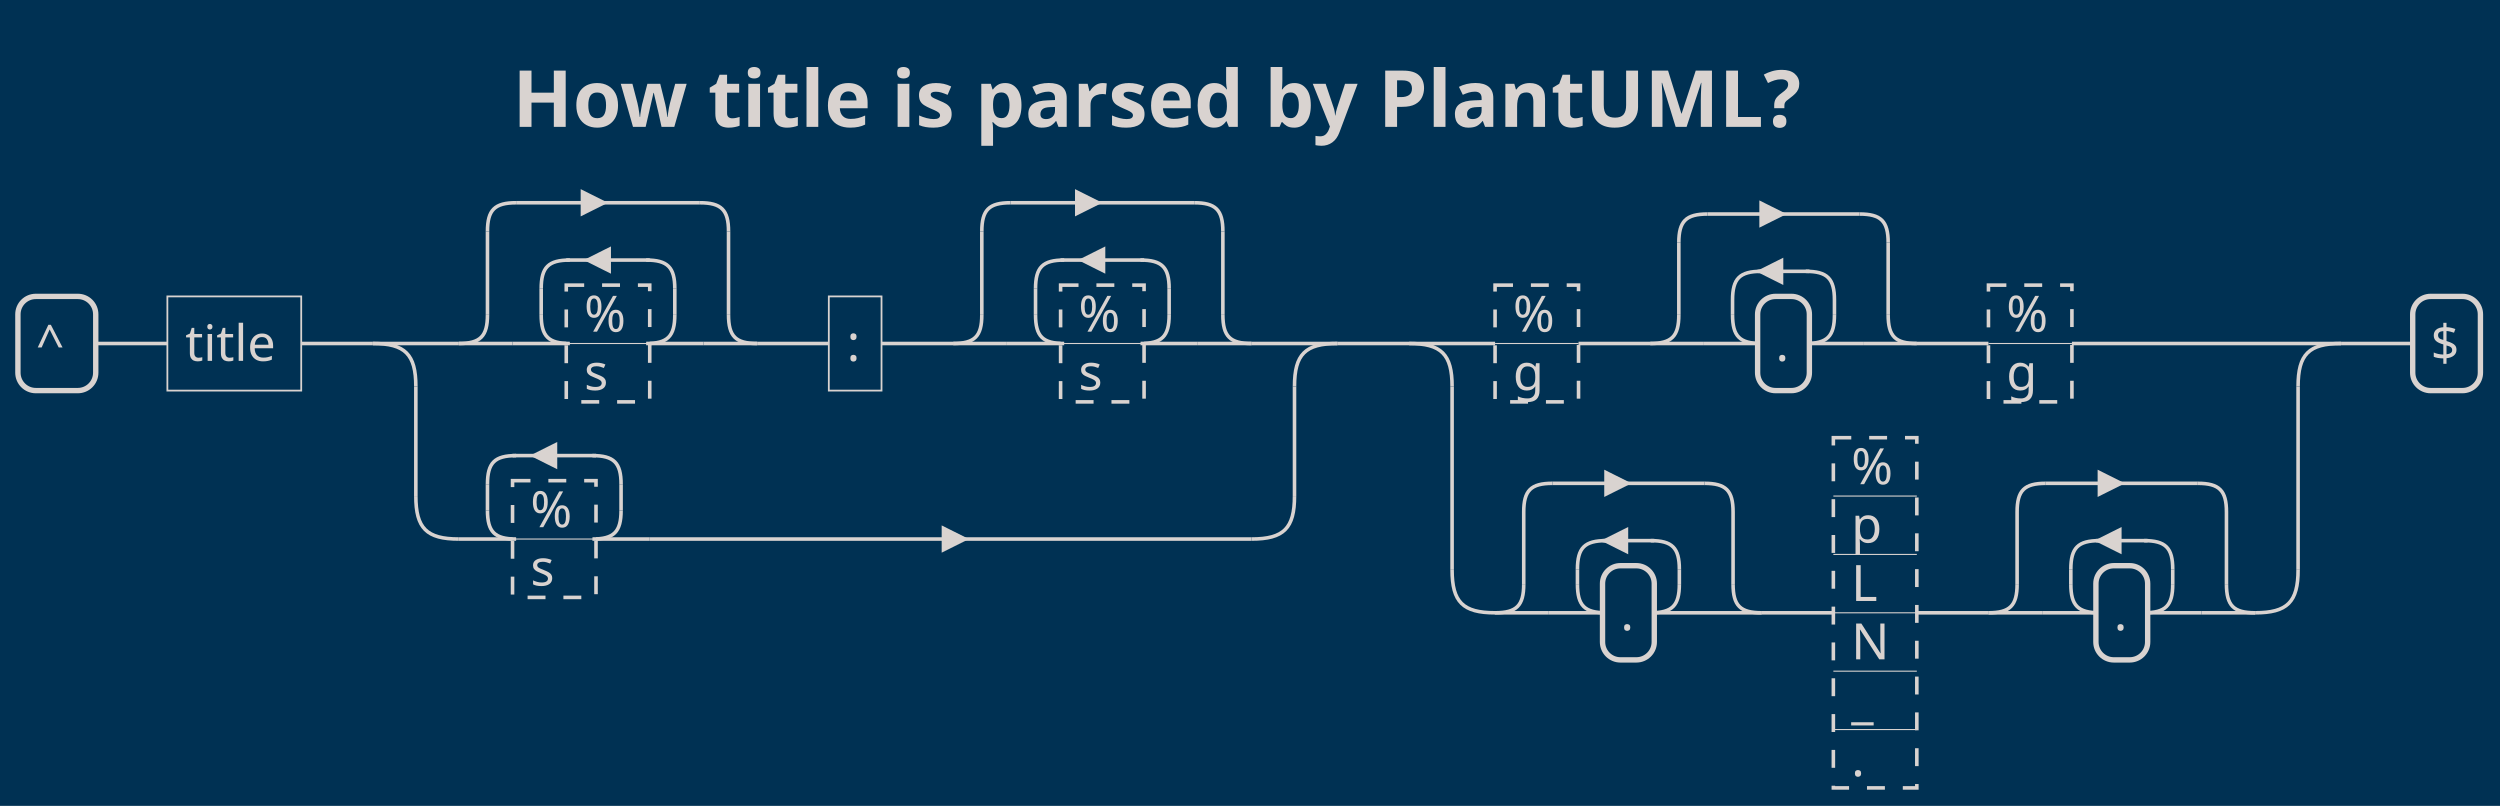
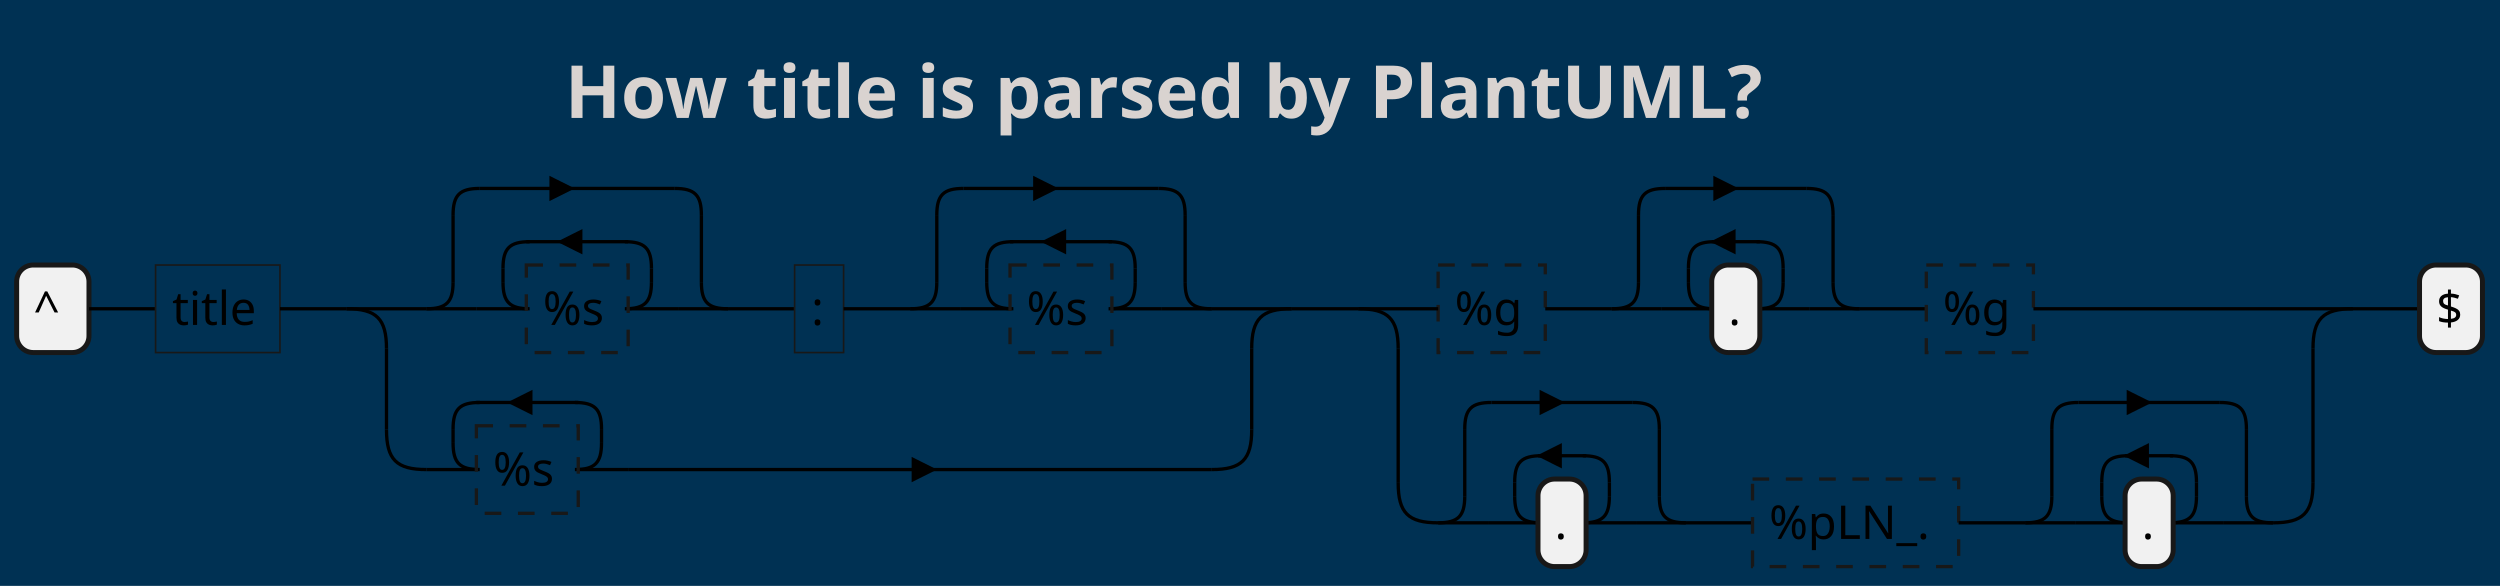
- <svg xmlns="http://www.w3.org/2000/svg" contentStyleType="text/css" height="225px" preserveAspectRatio="none" style="width:698px;height:225px;background:#003153;" version="1.1" viewBox="0 0 698 225" width="698px" zoomAndPan="magnify">
+ <svg xmlns="http://www.w3.org/2000/svg" contentStyleType="text/css" height="176px" preserveAspectRatio="none" style="width:751px;height:176px;background:#003153;" version="1.1" viewBox="0 0 751 176" width="751px" zoomAndPan="magnify">
  <defs />
  <g>
-     <rect fill="#003153" height="225" style="stroke:none;stroke-width:1.0;" width="698" x="0" y="0" />
-     <text fill="#D9D3D0" font-family="Verdana" font-size="22" font-weight="bold" lengthAdjust="spacing" textLength="410.341" x="143.097" y="35.421">How title is parsed by PlantUML?</text>
-     <line style="stroke:#D9D3D0;stroke-width:1.0;" x1="5" x2="5" y1="95.906" y2="95.906" />
-     <rect fill="#003153" height="26.297" rx="5" ry="5" style="stroke:#D9D3D0;stroke-width:1.5;" width="21.73" x="5" y="82.758" />
-     <text fill="#D9D3D0" font-family="Verdana" font-size="14" lengthAdjust="spacing" textLength="11.73" x="10" y="100.753">^</text>
-     <line style="stroke:#D9D3D0;stroke-width:1.0;" x1="26.73" x2="46.73" y1="95.906" y2="95.906" />
-     <rect fill="none" height="26.297" style="stroke:#D9D3D0;stroke-width:0.5;" width="37.371" x="46.73" y="82.758" />
-     <text fill="#D9D3D0" font-family="Verdana" font-size="14" lengthAdjust="spacing" textLength="27.371" x="51.73" y="100.753">title</text>
-     <line style="stroke:#D9D3D0;stroke-width:1.0;" x1="84.102" x2="104.102" y1="95.906" y2="95.906" />
-     <line style="stroke:#D9D3D0;stroke-width:1.0;" x1="128.102" x2="128.102" y1="95.906" y2="95.906" />
-     <path d="M136.102,87.906 C136.102,93.906 134.102,95.906 128.102,95.906 " fill="none" style="stroke:#D9D3D0;stroke-width:1.0;" />
-     <line style="stroke:#D9D3D0;stroke-width:1.0;" x1="136.102" x2="136.102" y1="64.609" y2="87.906" />
-     <path d="M136.102,64.609 C136.102,58.609 138.102,56.609 144.102,56.609 " fill="none" style="stroke:#D9D3D0;stroke-width:1.0;" />
-     <line style="stroke:#D9D3D0;stroke-width:1.0;" x1="144.102" x2="195.404" y1="56.609" y2="56.609" />
-     <path d="M162.623,56.609 L162.623,53.609 L168.623,56.609 L162.623,59.609 L162.623,56.609 " fill="#D9D3D0" style="stroke:#D9D3D0;stroke-width:1.0;" />
-     <path d="M203.404,87.906 C203.404,93.906 205.404,95.906 211.404,95.906 " fill="none" style="stroke:#D9D3D0;stroke-width:1.0;" />
-     <line style="stroke:#D9D3D0;stroke-width:1.0;" x1="203.404" x2="203.404" y1="64.609" y2="87.906" />
-     <path d="M195.404,56.609 C201.404,56.609 203.404,58.609 203.404,64.609 " fill="none" style="stroke:#D9D3D0;stroke-width:1.0;" />
-     <line style="stroke:#D9D3D0;stroke-width:1.0;" x1="128.102" x2="143.102" y1="95.906" y2="95.906" />
-     <line style="stroke:#D9D3D0;stroke-width:1.0;" x1="196.404" x2="211.404" y1="95.906" y2="95.906" />
-     <path d="M151.102,87.906 C151.102,93.906 153.102,95.906 159.102,95.906 " fill="none" style="stroke:#D9D3D0;stroke-width:1.0;" />
-     <line style="stroke:#D9D3D0;stroke-width:1.0;" x1="151.102" x2="151.102" y1="80.609" y2="87.906" />
-     <path d="M151.102,80.609 C151.102,74.609 153.102,72.609 159.102,72.609 " fill="none" style="stroke:#D9D3D0;stroke-width:1.0;" />
-     <line style="stroke:#D9D3D0;stroke-width:1.0;" x1="158.102" x2="181.404" y1="72.609" y2="72.609" />
-     <path d="M170.083,72.609 L170.083,69.609 L164.083,72.609 L170.083,75.609 L170.083,72.609 " fill="#D9D3D0" style="stroke:#D9D3D0;stroke-width:1.0;" />
-     <path d="M188.404,87.906 C188.404,93.906 186.404,95.906 180.404,95.906 " fill="none" style="stroke:#D9D3D0;stroke-width:1.0;" />
-     <line style="stroke:#D9D3D0;stroke-width:1.0;" x1="188.404" x2="188.404" y1="80.609" y2="87.906" />
-     <path d="M180.404,72.609 C186.404,72.609 188.404,74.609 188.404,80.609 " fill="none" style="stroke:#D9D3D0;stroke-width:1.0;" />
-     <line style="stroke:#D9D3D0;stroke-width:1.0;" x1="143.102" x2="158.102" y1="95.906" y2="95.906" />
-     <line style="stroke:#D9D3D0;stroke-width:1.0;" x1="181.404" x2="196.404" y1="95.906" y2="95.906" />
-     <rect fill="none" height="32.594" style="stroke:#D9D3D0;stroke-width:1.0;stroke-dasharray:5.0,5.0;" width="23.303" x="158.102" y="79.609" />
-     <text fill="#D9D3D0" font-family="Verdana" font-size="14" lengthAdjust="spacing" textLength="13.303" x="163.102" y="92.605">%</text>
-     <text fill="#D9D3D0" font-family="Verdana" font-size="14" lengthAdjust="spacing" textLength="7.294" x="163.102" y="108.901">s</text>
-     <line style="stroke:#D9D3D0;stroke-width:0.3;" x1="158.102" x2="181.404" y1="95.906" y2="95.906" />
-     <line style="stroke:#D9D3D0;stroke-width:1.0;" x1="211.404" x2="231.404" y1="95.906" y2="95.906" />
-     <rect fill="none" height="26.297" style="stroke:#D9D3D0;stroke-width:0.5;" width="14.717" x="231.404" y="82.758" />
-     <text fill="#D9D3D0" font-family="Verdana" font-size="14" lengthAdjust="spacing" textLength="4.717" x="236.404" y="100.753">:</text>
-     <line style="stroke:#D9D3D0;stroke-width:1.0;" x1="246.121" x2="266.121" y1="95.906" y2="95.906" />
-     <path d="M274.121,87.906 C274.121,93.906 272.121,95.906 266.121,95.906 " fill="none" style="stroke:#D9D3D0;stroke-width:1.0;" />
-     <line style="stroke:#D9D3D0;stroke-width:1.0;" x1="274.121" x2="274.121" y1="64.609" y2="87.906" />
-     <path d="M274.121,64.609 C274.121,58.609 276.121,56.609 282.121,56.609 " fill="none" style="stroke:#D9D3D0;stroke-width:1.0;" />
-     <line style="stroke:#D9D3D0;stroke-width:1.0;" x1="282.121" x2="333.424" y1="56.609" y2="56.609" />
-     <path d="M300.642,56.609 L300.642,53.609 L306.642,56.609 L300.642,59.609 L300.642,56.609 " fill="#D9D3D0" style="stroke:#D9D3D0;stroke-width:1.0;" />
-     <path d="M341.424,87.906 C341.424,93.906 343.424,95.906 349.424,95.906 " fill="none" style="stroke:#D9D3D0;stroke-width:1.0;" />
-     <line style="stroke:#D9D3D0;stroke-width:1.0;" x1="341.424" x2="341.424" y1="64.609" y2="87.906" />
-     <path d="M333.424,56.609 C339.424,56.609 341.424,58.609 341.424,64.609 " fill="none" style="stroke:#D9D3D0;stroke-width:1.0;" />
-     <line style="stroke:#D9D3D0;stroke-width:1.0;" x1="266.121" x2="281.121" y1="95.906" y2="95.906" />
-     <line style="stroke:#D9D3D0;stroke-width:1.0;" x1="334.424" x2="349.424" y1="95.906" y2="95.906" />
-     <path d="M289.121,87.906 C289.121,93.906 291.121,95.906 297.121,95.906 " fill="none" style="stroke:#D9D3D0;stroke-width:1.0;" />
-     <line style="stroke:#D9D3D0;stroke-width:1.0;" x1="289.121" x2="289.121" y1="80.609" y2="87.906" />
-     <path d="M289.121,80.609 C289.121,74.609 291.121,72.609 297.121,72.609 " fill="none" style="stroke:#D9D3D0;stroke-width:1.0;" />
-     <line style="stroke:#D9D3D0;stroke-width:1.0;" x1="296.121" x2="319.424" y1="72.609" y2="72.609" />
-     <path d="M308.103,72.609 L308.103,69.609 L302.103,72.609 L308.103,75.609 L308.103,72.609 " fill="#D9D3D0" style="stroke:#D9D3D0;stroke-width:1.0;" />
-     <path d="M326.424,87.906 C326.424,93.906 324.424,95.906 318.424,95.906 " fill="none" style="stroke:#D9D3D0;stroke-width:1.0;" />
-     <line style="stroke:#D9D3D0;stroke-width:1.0;" x1="326.424" x2="326.424" y1="80.609" y2="87.906" />
-     <path d="M318.424,72.609 C324.424,72.609 326.424,74.609 326.424,80.609 " fill="none" style="stroke:#D9D3D0;stroke-width:1.0;" />
-     <line style="stroke:#D9D3D0;stroke-width:1.0;" x1="281.121" x2="296.121" y1="95.906" y2="95.906" />
-     <line style="stroke:#D9D3D0;stroke-width:1.0;" x1="319.424" x2="334.424" y1="95.906" y2="95.906" />
-     <rect fill="none" height="32.594" style="stroke:#D9D3D0;stroke-width:1.0;stroke-dasharray:5.0,5.0;" width="23.303" x="296.121" y="79.609" />
-     <text fill="#D9D3D0" font-family="Verdana" font-size="14" lengthAdjust="spacing" textLength="13.303" x="301.121" y="92.605">%</text>
-     <text fill="#D9D3D0" font-family="Verdana" font-size="14" lengthAdjust="spacing" textLength="7.294" x="301.121" y="108.901">s</text>
-     <line style="stroke:#D9D3D0;stroke-width:0.3;" x1="296.121" x2="319.424" y1="95.906" y2="95.906" />
-     <line style="stroke:#D9D3D0;stroke-width:1.0;" x1="104.102" x2="128.102" y1="95.906" y2="95.906" />
-     <line style="stroke:#D9D3D0;stroke-width:1.0;" x1="349.424" x2="373.424" y1="95.906" y2="95.906" />
-     <path d="M136.102,142.5 C136.102,148.5 138.102,150.5 144.102,150.5 " fill="none" style="stroke:#D9D3D0;stroke-width:1.0;" />
-     <line style="stroke:#D9D3D0;stroke-width:1.0;" x1="136.102" x2="136.102" y1="135.203" y2="142.5" />
-     <path d="M136.102,135.203 C136.102,129.203 138.102,127.203 144.102,127.203 " fill="none" style="stroke:#D9D3D0;stroke-width:1.0;" />
-     <line style="stroke:#D9D3D0;stroke-width:1.0;" x1="143.102" x2="166.404" y1="127.203" y2="127.203" />
-     <path d="M155.083,127.203 L155.083,124.203 L149.083,127.203 L155.083,130.203 L155.083,127.203 " fill="#D9D3D0" style="stroke:#D9D3D0;stroke-width:1.0;" />
-     <path d="M173.404,142.5 C173.404,148.5 171.404,150.5 165.404,150.5 " fill="none" style="stroke:#D9D3D0;stroke-width:1.0;" />
-     <line style="stroke:#D9D3D0;stroke-width:1.0;" x1="173.404" x2="173.404" y1="135.203" y2="142.5" />
-     <path d="M165.404,127.203 C171.404,127.203 173.404,129.203 173.404,135.203 " fill="none" style="stroke:#D9D3D0;stroke-width:1.0;" />
-     <line style="stroke:#D9D3D0;stroke-width:1.0;" x1="128.102" x2="143.102" y1="150.5" y2="150.5" />
-     <line style="stroke:#D9D3D0;stroke-width:1.0;" x1="166.404" x2="181.404" y1="150.5" y2="150.5" />
-     <rect fill="none" height="32.594" style="stroke:#D9D3D0;stroke-width:1.0;stroke-dasharray:5.0,5.0;" width="23.303" x="143.102" y="134.203" />
-     <text fill="#D9D3D0" font-family="Verdana" font-size="14" lengthAdjust="spacing" textLength="13.303" x="148.102" y="147.198">%</text>
-     <text fill="#D9D3D0" font-family="Verdana" font-size="14" lengthAdjust="spacing" textLength="7.294" x="148.102" y="163.495">s</text>
-     <line style="stroke:#D9D3D0;stroke-width:0.3;" x1="143.102" x2="166.404" y1="150.5" y2="150.5" />
-     <line style="stroke:#D9D3D0;stroke-width:1.0;" x1="181.404" x2="349.424" y1="150.5" y2="150.5" />
-     <path d="M263.414,150.5 L263.414,147.5 L269.414,150.5 L263.414,153.5 L263.414,150.5 " fill="#D9D3D0" style="stroke:#D9D3D0;stroke-width:1.0;" />
-     <path d="M116.102,138.5 C116.102,147.5 119.102,150.5 128.102,150.5 " fill="none" style="stroke:#D9D3D0;stroke-width:1.0;" />
-     <line style="stroke:#D9D3D0;stroke-width:1.0;" x1="116.102" x2="116.102" y1="107.906" y2="138.5" />
-     <path d="M104.102,95.906 C113.102,95.906 116.102,98.906 116.102,107.906 " fill="none" style="stroke:#D9D3D0;stroke-width:1.0;" />
-     <path d="M361.424,138.5 C361.424,147.5 358.424,150.5 349.424,150.5 " fill="none" style="stroke:#D9D3D0;stroke-width:1.0;" />
-     <line style="stroke:#D9D3D0;stroke-width:1.0;" x1="361.424" x2="361.424" y1="107.906" y2="138.5" />
-     <path d="M361.424,107.906 C361.424,98.906 364.424,95.906 373.424,95.906 " fill="none" style="stroke:#D9D3D0;stroke-width:1.0;" />
-     <line style="stroke:#D9D3D0;stroke-width:1.0;" x1="373.424" x2="393.424" y1="95.906" y2="95.906" />
-     <line style="stroke:#D9D3D0;stroke-width:1.0;" x1="417.424" x2="417.424" y1="95.906" y2="95.906" />
-     <rect fill="none" height="32.594" style="stroke:#D9D3D0;stroke-width:1.0;stroke-dasharray:5.0,5.0;" width="23.303" x="417.424" y="79.609" />
-     <text fill="#D9D3D0" font-family="Verdana" font-size="14" lengthAdjust="spacing" textLength="13.303" x="422.424" y="92.605">%</text>
-     <text fill="#D9D3D0" font-family="Verdana" font-size="14" lengthAdjust="spacing" textLength="8.887" x="422.424" y="108.901">g</text>
-     <line style="stroke:#D9D3D0;stroke-width:0.3;" x1="417.424" x2="440.727" y1="95.906" y2="95.906" />
-     <line style="stroke:#D9D3D0;stroke-width:1.0;" x1="440.727" x2="460.727" y1="95.906" y2="95.906" />
-     <path d="M468.727,87.906 C468.727,93.906 466.727,95.906 460.727,95.906 " fill="none" style="stroke:#D9D3D0;stroke-width:1.0;" />
-     <line style="stroke:#D9D3D0;stroke-width:1.0;" x1="468.727" x2="468.727" y1="67.758" y2="87.906" />
-     <path d="M468.727,67.758 C468.727,61.758 470.727,59.758 476.727,59.758 " fill="none" style="stroke:#D9D3D0;stroke-width:1.0;" />
-     <line style="stroke:#D9D3D0;stroke-width:1.0;" x1="476.727" x2="519.177" y1="59.758" y2="59.758" />
-     <path d="M491.707,59.758 L491.707,56.758 L497.707,59.758 L491.707,62.758 L491.707,59.758 " fill="#D9D3D0" style="stroke:#D9D3D0;stroke-width:1.0;" />
-     <path d="M527.177,87.906 C527.177,93.906 529.177,95.906 535.177,95.906 " fill="none" style="stroke:#D9D3D0;stroke-width:1.0;" />
-     <line style="stroke:#D9D3D0;stroke-width:1.0;" x1="527.177" x2="527.177" y1="67.758" y2="87.906" />
-     <path d="M519.177,59.758 C525.177,59.758 527.177,61.758 527.177,67.758 " fill="none" style="stroke:#D9D3D0;stroke-width:1.0;" />
-     <line style="stroke:#D9D3D0;stroke-width:1.0;" x1="460.727" x2="475.727" y1="95.906" y2="95.906" />
-     <line style="stroke:#D9D3D0;stroke-width:1.0;" x1="520.177" x2="535.177" y1="95.906" y2="95.906" />
-     <path d="M483.727,87.906 C483.727,93.906 485.727,95.906 491.727,95.906 " fill="none" style="stroke:#D9D3D0;stroke-width:1.0;" />
-     <line style="stroke:#D9D3D0;stroke-width:1.0;" x1="483.727" x2="483.727" y1="83.758" y2="87.906" />
-     <path d="M483.727,83.758 C483.727,77.758 485.727,75.758 491.727,75.758 " fill="none" style="stroke:#D9D3D0;stroke-width:1.0;" />
-     <line style="stroke:#D9D3D0;stroke-width:1.0;" x1="490.727" x2="505.177" y1="75.758" y2="75.758" />
-     <path d="M497.397,75.758 L497.397,72.758 L491.397,75.758 L497.397,78.758 L497.397,75.758 " fill="#D9D3D0" style="stroke:#D9D3D0;stroke-width:1.0;" />
-     <path d="M512.177,87.906 C512.177,93.906 510.177,95.906 504.177,95.906 " fill="none" style="stroke:#D9D3D0;stroke-width:1.0;" />
-     <line style="stroke:#D9D3D0;stroke-width:1.0;" x1="512.177" x2="512.177" y1="83.758" y2="87.906" />
-     <path d="M504.177,75.758 C510.177,75.758 512.177,77.758 512.177,83.758 " fill="none" style="stroke:#D9D3D0;stroke-width:1.0;" />
-     <line style="stroke:#D9D3D0;stroke-width:1.0;" x1="475.727" x2="490.727" y1="95.906" y2="95.906" />
-     <line style="stroke:#D9D3D0;stroke-width:1.0;" x1="505.177" x2="520.177" y1="95.906" y2="95.906" />
-     <rect fill="#003153" height="26.297" rx="5" ry="5" style="stroke:#D9D3D0;stroke-width:1.5;" width="14.45" x="490.727" y="82.758" />
-     <text fill="#D9D3D0" font-family="Verdana" font-size="14" lengthAdjust="spacing" textLength="4.45" x="495.727" y="100.753">.</text>
-     <line style="stroke:#D9D3D0;stroke-width:1.0;" x1="535.177" x2="555.177" y1="95.906" y2="95.906" />
-     <rect fill="none" height="32.594" style="stroke:#D9D3D0;stroke-width:1.0;stroke-dasharray:5.0,5.0;" width="23.303" x="555.177" y="79.609" />
-     <text fill="#D9D3D0" font-family="Verdana" font-size="14" lengthAdjust="spacing" textLength="13.303" x="560.177" y="92.605">%</text>
-     <text fill="#D9D3D0" font-family="Verdana" font-size="14" lengthAdjust="spacing" textLength="8.887" x="560.177" y="108.901">g</text>
-     <line style="stroke:#D9D3D0;stroke-width:0.3;" x1="555.177" x2="578.48" y1="95.906" y2="95.906" />
-     <line style="stroke:#D9D3D0;stroke-width:1.0;" x1="393.424" x2="417.424" y1="95.906" y2="95.906" />
-     <line style="stroke:#D9D3D0;stroke-width:1.0;" x1="578.48" x2="653.627" y1="95.906" y2="95.906" />
-     <line style="stroke:#D9D3D0;stroke-width:1.0;" x1="417.424" x2="417.424" y1="171.094" y2="171.094" />
-     <path d="M425.424,163.094 C425.424,169.094 423.424,171.094 417.424,171.094 " fill="none" style="stroke:#D9D3D0;stroke-width:1.0;" />
-     <line style="stroke:#D9D3D0;stroke-width:1.0;" x1="425.424" x2="425.424" y1="142.945" y2="163.094" />
-     <path d="M425.424,142.945 C425.424,136.945 427.424,134.945 433.424,134.945 " fill="none" style="stroke:#D9D3D0;stroke-width:1.0;" />
-     <line style="stroke:#D9D3D0;stroke-width:1.0;" x1="433.424" x2="475.874" y1="134.945" y2="134.945" />
-     <path d="M448.404,134.945 L448.404,131.945 L454.404,134.945 L448.404,137.945 L448.404,134.945 " fill="#D9D3D0" style="stroke:#D9D3D0;stroke-width:1.0;" />
-     <path d="M483.874,163.094 C483.874,169.094 485.874,171.094 491.874,171.094 " fill="none" style="stroke:#D9D3D0;stroke-width:1.0;" />
-     <line style="stroke:#D9D3D0;stroke-width:1.0;" x1="483.874" x2="483.874" y1="142.945" y2="163.094" />
-     <path d="M475.874,134.945 C481.874,134.945 483.874,136.945 483.874,142.945 " fill="none" style="stroke:#D9D3D0;stroke-width:1.0;" />
-     <line style="stroke:#D9D3D0;stroke-width:1.0;" x1="417.424" x2="432.424" y1="171.094" y2="171.094" />
-     <line style="stroke:#D9D3D0;stroke-width:1.0;" x1="476.874" x2="491.874" y1="171.094" y2="171.094" />
-     <path d="M440.424,163.094 C440.424,169.094 442.424,171.094 448.424,171.094 " fill="none" style="stroke:#D9D3D0;stroke-width:1.0;" />
-     <line style="stroke:#D9D3D0;stroke-width:1.0;" x1="440.424" x2="440.424" y1="158.945" y2="163.094" />
-     <path d="M440.424,158.945 C440.424,152.945 442.424,150.945 448.424,150.945 " fill="none" style="stroke:#D9D3D0;stroke-width:1.0;" />
-     <line style="stroke:#D9D3D0;stroke-width:1.0;" x1="447.424" x2="461.874" y1="150.945" y2="150.945" />
-     <path d="M454.094,150.945 L454.094,147.945 L448.094,150.945 L454.094,153.945 L454.094,150.945 " fill="#D9D3D0" style="stroke:#D9D3D0;stroke-width:1.0;" />
-     <path d="M468.874,163.094 C468.874,169.094 466.874,171.094 460.874,171.094 " fill="none" style="stroke:#D9D3D0;stroke-width:1.0;" />
-     <line style="stroke:#D9D3D0;stroke-width:1.0;" x1="468.874" x2="468.874" y1="158.945" y2="163.094" />
-     <path d="M460.874,150.945 C466.874,150.945 468.874,152.945 468.874,158.945 " fill="none" style="stroke:#D9D3D0;stroke-width:1.0;" />
-     <line style="stroke:#D9D3D0;stroke-width:1.0;" x1="432.424" x2="447.424" y1="171.094" y2="171.094" />
-     <line style="stroke:#D9D3D0;stroke-width:1.0;" x1="461.874" x2="476.874" y1="171.094" y2="171.094" />
-     <rect fill="#003153" height="26.297" rx="5" ry="5" style="stroke:#D9D3D0;stroke-width:1.5;" width="14.45" x="447.424" y="157.945" />
-     <text fill="#D9D3D0" font-family="Verdana" font-size="14" lengthAdjust="spacing" textLength="4.45" x="452.424" y="175.94">.</text>
-     <line style="stroke:#D9D3D0;stroke-width:1.0;" x1="491.874" x2="511.874" y1="171.094" y2="171.094" />
-     <rect fill="none" height="97.781" style="stroke:#D9D3D0;stroke-width:1.0;stroke-dasharray:5.0,5.0;" width="23.303" x="511.874" y="122.203" />
-     <text fill="#D9D3D0" font-family="Verdana" font-size="14" lengthAdjust="spacing" textLength="13.303" x="516.874" y="135.198">%</text>
-     <text fill="#D9D3D0" font-family="Verdana" font-size="14" lengthAdjust="spacing" textLength="8.887" x="516.874" y="151.495">p</text>
-     <line style="stroke:#D9D3D0;stroke-width:0.3;" x1="511.874" x2="535.177" y1="138.5" y2="138.5" />
-     <text fill="#D9D3D0" font-family="Verdana" font-size="14" lengthAdjust="spacing" textLength="7.8" x="516.874" y="167.792">L</text>
-     <line style="stroke:#D9D3D0;stroke-width:0.3;" x1="511.874" x2="535.177" y1="154.797" y2="154.797" />
-     <text fill="#D9D3D0" font-family="Verdana" font-size="14" lengthAdjust="spacing" textLength="10.473" x="516.874" y="184.089">N</text>
-     <line style="stroke:#D9D3D0;stroke-width:0.3;" x1="511.874" x2="535.177" y1="171.094" y2="171.094" />
-     <text fill="#D9D3D0" font-family="Verdana" font-size="14" lengthAdjust="spacing" textLength="7" x="516.874" y="200.386">_</text>
-     <line style="stroke:#D9D3D0;stroke-width:0.3;" x1="511.874" x2="535.177" y1="187.391" y2="187.391" />
-     <text fill="#D9D3D0" font-family="Verdana" font-size="14" lengthAdjust="spacing" textLength="4.45" x="516.874" y="216.683">.</text>
-     <line style="stroke:#D9D3D0;stroke-width:0.3;" x1="511.874" x2="535.177" y1="203.688" y2="203.688" />
-     <line style="stroke:#D9D3D0;stroke-width:1.0;" x1="535.177" x2="555.177" y1="171.094" y2="171.094" />
-     <path d="M563.177,163.094 C563.177,169.094 561.177,171.094 555.177,171.094 " fill="none" style="stroke:#D9D3D0;stroke-width:1.0;" />
-     <line style="stroke:#D9D3D0;stroke-width:1.0;" x1="563.177" x2="563.177" y1="142.945" y2="163.094" />
-     <path d="M563.177,142.945 C563.177,136.945 565.177,134.945 571.177,134.945 " fill="none" style="stroke:#D9D3D0;stroke-width:1.0;" />
-     <line style="stroke:#D9D3D0;stroke-width:1.0;" x1="571.177" x2="613.627" y1="134.945" y2="134.945" />
-     <path d="M586.157,134.945 L586.157,131.945 L592.157,134.945 L586.157,137.945 L586.157,134.945 " fill="#D9D3D0" style="stroke:#D9D3D0;stroke-width:1.0;" />
-     <path d="M621.627,163.094 C621.627,169.094 623.627,171.094 629.627,171.094 " fill="none" style="stroke:#D9D3D0;stroke-width:1.0;" />
-     <line style="stroke:#D9D3D0;stroke-width:1.0;" x1="621.627" x2="621.627" y1="142.945" y2="163.094" />
-     <path d="M613.627,134.945 C619.627,134.945 621.627,136.945 621.627,142.945 " fill="none" style="stroke:#D9D3D0;stroke-width:1.0;" />
-     <line style="stroke:#D9D3D0;stroke-width:1.0;" x1="555.177" x2="570.177" y1="171.094" y2="171.094" />
-     <line style="stroke:#D9D3D0;stroke-width:1.0;" x1="614.627" x2="629.627" y1="171.094" y2="171.094" />
-     <path d="M578.177,163.094 C578.177,169.094 580.177,171.094 586.177,171.094 " fill="none" style="stroke:#D9D3D0;stroke-width:1.0;" />
-     <line style="stroke:#D9D3D0;stroke-width:1.0;" x1="578.177" x2="578.177" y1="158.945" y2="163.094" />
-     <path d="M578.177,158.945 C578.177,152.945 580.177,150.945 586.177,150.945 " fill="none" style="stroke:#D9D3D0;stroke-width:1.0;" />
-     <line style="stroke:#D9D3D0;stroke-width:1.0;" x1="585.177" x2="599.627" y1="150.945" y2="150.945" />
-     <path d="M591.847,150.945 L591.847,147.945 L585.847,150.945 L591.847,153.945 L591.847,150.945 " fill="#D9D3D0" style="stroke:#D9D3D0;stroke-width:1.0;" />
-     <path d="M606.627,163.094 C606.627,169.094 604.627,171.094 598.627,171.094 " fill="none" style="stroke:#D9D3D0;stroke-width:1.0;" />
-     <line style="stroke:#D9D3D0;stroke-width:1.0;" x1="606.627" x2="606.627" y1="158.945" y2="163.094" />
-     <path d="M598.627,150.945 C604.627,150.945 606.627,152.945 606.627,158.945 " fill="none" style="stroke:#D9D3D0;stroke-width:1.0;" />
-     <line style="stroke:#D9D3D0;stroke-width:1.0;" x1="570.177" x2="585.177" y1="171.094" y2="171.094" />
-     <line style="stroke:#D9D3D0;stroke-width:1.0;" x1="599.627" x2="614.627" y1="171.094" y2="171.094" />
-     <rect fill="#003153" height="26.297" rx="5" ry="5" style="stroke:#D9D3D0;stroke-width:1.5;" width="14.45" x="585.177" y="157.945" />
-     <text fill="#D9D3D0" font-family="Verdana" font-size="14" lengthAdjust="spacing" textLength="4.45" x="590.177" y="175.94">.</text>
-     <line style="stroke:#D9D3D0;stroke-width:1.0;" x1="629.627" x2="629.627" y1="171.094" y2="171.094" />
-     <path d="M405.424,159.094 C405.424,168.094 408.424,171.094 417.424,171.094 " fill="none" style="stroke:#D9D3D0;stroke-width:1.0;" />
-     <line style="stroke:#D9D3D0;stroke-width:1.0;" x1="405.424" x2="405.424" y1="107.906" y2="159.094" />
-     <path d="M393.424,95.906 C402.424,95.906 405.424,98.906 405.424,107.906 " fill="none" style="stroke:#D9D3D0;stroke-width:1.0;" />
-     <path d="M641.627,159.094 C641.627,168.094 638.627,171.094 629.627,171.094 " fill="none" style="stroke:#D9D3D0;stroke-width:1.0;" />
-     <line style="stroke:#D9D3D0;stroke-width:1.0;" x1="641.627" x2="641.627" y1="107.906" y2="159.094" />
-     <path d="M641.627,107.906 C641.627,98.906 644.627,95.906 653.627,95.906 " fill="none" style="stroke:#D9D3D0;stroke-width:1.0;" />
-     <line style="stroke:#D9D3D0;stroke-width:1.0;" x1="653.627" x2="673.627" y1="95.906" y2="95.906" />
-     <rect fill="#003153" height="26.297" rx="5" ry="5" style="stroke:#D9D3D0;stroke-width:1.5;" width="18.907" x="673.627" y="82.758" />
-     <text fill="#D9D3D0" font-family="Verdana" font-size="14" lengthAdjust="spacing" textLength="8.907" x="678.627" y="100.753">$</text>
+     <rect fill="#003153" height="176" style="stroke:none;stroke-width:1.0;" width="751" x="0" y="0" />
+     <text fill="#D9D3D0" font-family="Verdana" font-size="22" font-weight="bold" lengthAdjust="spacing" textLength="410.341" x="169.695" y="35.421">How title is parsed by PlantUML?</text>
+     <line style="stroke:#000000;stroke-width:1.0;" x1="5" x2="5" y1="92.758" y2="92.758" />
+     <rect fill="#F1F1F1" height="26.297" rx="5" ry="5" style="stroke:#181818;stroke-width:1.5;" width="21.73" x="5" y="79.609" />
+     <text fill="#000000" font-family="sans-serif" font-size="14" lengthAdjust="spacing" textLength="11.73" x="10" y="97.605">^</text>
+     <line style="stroke:#000000;stroke-width:1.0;" x1="26.73" x2="46.73" y1="92.758" y2="92.758" />
+     <rect fill="none" height="26.297" style="stroke:#181818;stroke-width:0.5;" width="37.371" x="46.73" y="79.609" />
+     <text fill="#000000" font-family="sans-serif" font-size="14" lengthAdjust="spacing" textLength="27.371" x="51.73" y="97.605">title</text>
+     <line style="stroke:#000000;stroke-width:1.0;" x1="84.102" x2="104.102" y1="92.758" y2="92.758" />
+     <line style="stroke:#000000;stroke-width:1.0;" x1="128.102" x2="128.102" y1="92.758" y2="92.758" />
+     <path d="M136.102,84.758 C136.102,90.758 134.102,92.758 128.102,92.758 " fill="none" style="stroke:#000000;stroke-width:1.0;" />
+     <line style="stroke:#000000;stroke-width:1.0;" x1="136.102" x2="136.102" y1="64.609" y2="84.758" />
+     <path d="M136.102,64.609 C136.102,58.609 138.102,56.609 144.102,56.609 " fill="none" style="stroke:#000000;stroke-width:1.0;" />
+     <line style="stroke:#000000;stroke-width:1.0;" x1="144.102" x2="202.698" y1="56.609" y2="56.609" />
+     <path d="M165.54,56.609 L165.54,53.609 L171.54,56.609 L165.54,59.609 L165.54,56.609 " fill="#000000" style="stroke:#000000;stroke-width:1.0;" />
+     <path d="M210.698,84.758 C210.698,90.758 212.698,92.758 218.698,92.758 " fill="none" style="stroke:#000000;stroke-width:1.0;" />
+     <line style="stroke:#000000;stroke-width:1.0;" x1="210.698" x2="210.698" y1="64.609" y2="84.758" />
+     <path d="M202.698,56.609 C208.698,56.609 210.698,58.609 210.698,64.609 " fill="none" style="stroke:#000000;stroke-width:1.0;" />
+     <line style="stroke:#000000;stroke-width:1.0;" x1="128.102" x2="143.102" y1="92.758" y2="92.758" />
+     <line style="stroke:#000000;stroke-width:1.0;" x1="203.698" x2="218.698" y1="92.758" y2="92.758" />
+     <path d="M151.102,84.758 C151.102,90.758 153.102,92.758 159.102,92.758 " fill="none" style="stroke:#000000;stroke-width:1.0;" />
+     <line style="stroke:#000000;stroke-width:1.0;" x1="151.102" x2="151.102" y1="80.609" y2="84.758" />
+     <path d="M151.102,80.609 C151.102,74.609 153.102,72.609 159.102,72.609 " fill="none" style="stroke:#000000;stroke-width:1.0;" />
+     <line style="stroke:#000000;stroke-width:1.0;" x1="158.102" x2="188.698" y1="72.609" y2="72.609" />
+     <path d="M174.46,72.609 L174.46,69.609 L168.46,72.609 L174.46,75.609 L174.46,72.609 " fill="#000000" style="stroke:#000000;stroke-width:1.0;" />
+     <path d="M195.698,84.758 C195.698,90.758 193.698,92.758 187.698,92.758 " fill="none" style="stroke:#000000;stroke-width:1.0;" />
+     <line style="stroke:#000000;stroke-width:1.0;" x1="195.698" x2="195.698" y1="80.609" y2="84.758" />
+     <path d="M187.698,72.609 C193.698,72.609 195.698,74.609 195.698,80.609 " fill="none" style="stroke:#000000;stroke-width:1.0;" />
+     <line style="stroke:#000000;stroke-width:1.0;" x1="143.102" x2="158.102" y1="92.758" y2="92.758" />
+     <line style="stroke:#000000;stroke-width:1.0;" x1="188.698" x2="203.698" y1="92.758" y2="92.758" />
+     <rect fill="none" height="26.297" style="stroke:#181818;stroke-width:1.0;stroke-dasharray:5.0,5.0;" width="30.597" x="158.102" y="79.609" />
+     <text fill="#000000" font-family="sans-serif" font-size="14" lengthAdjust="spacing" textLength="20.597" x="163.102" y="97.605">%s</text>
+     <line style="stroke:#000000;stroke-width:1.0;" x1="218.698" x2="238.698" y1="92.758" y2="92.758" />
+     <rect fill="none" height="26.297" style="stroke:#181818;stroke-width:0.5;" width="14.717" x="238.698" y="79.609" />
+     <text fill="#000000" font-family="sans-serif" font-size="14" lengthAdjust="spacing" textLength="4.717" x="243.698" y="97.605">:</text>
+     <line style="stroke:#000000;stroke-width:1.0;" x1="253.415" x2="273.415" y1="92.758" y2="92.758" />
+     <path d="M281.415,84.758 C281.415,90.758 279.415,92.758 273.415,92.758 " fill="none" style="stroke:#000000;stroke-width:1.0;" />
+     <line style="stroke:#000000;stroke-width:1.0;" x1="281.415" x2="281.415" y1="64.609" y2="84.758" />
+     <path d="M281.415,64.609 C281.415,58.609 283.415,56.609 289.415,56.609 " fill="none" style="stroke:#000000;stroke-width:1.0;" />
+     <line style="stroke:#000000;stroke-width:1.0;" x1="289.415" x2="348.012" y1="56.609" y2="56.609" />
+     <path d="M310.854,56.609 L310.854,53.609 L316.854,56.609 L310.854,59.609 L310.854,56.609 " fill="#000000" style="stroke:#000000;stroke-width:1.0;" />
+     <path d="M356.012,84.758 C356.012,90.758 358.012,92.758 364.012,92.758 " fill="none" style="stroke:#000000;stroke-width:1.0;" />
+     <line style="stroke:#000000;stroke-width:1.0;" x1="356.012" x2="356.012" y1="64.609" y2="84.758" />
+     <path d="M348.012,56.609 C354.012,56.609 356.012,58.609 356.012,64.609 " fill="none" style="stroke:#000000;stroke-width:1.0;" />
+     <line style="stroke:#000000;stroke-width:1.0;" x1="273.415" x2="288.415" y1="92.758" y2="92.758" />
+     <line style="stroke:#000000;stroke-width:1.0;" x1="349.012" x2="364.012" y1="92.758" y2="92.758" />
+     <path d="M296.415,84.758 C296.415,90.758 298.415,92.758 304.415,92.758 " fill="none" style="stroke:#000000;stroke-width:1.0;" />
+     <line style="stroke:#000000;stroke-width:1.0;" x1="296.415" x2="296.415" y1="80.609" y2="84.758" />
+     <path d="M296.415,80.609 C296.415,74.609 298.415,72.609 304.415,72.609 " fill="none" style="stroke:#000000;stroke-width:1.0;" />
+     <line style="stroke:#000000;stroke-width:1.0;" x1="303.415" x2="334.012" y1="72.609" y2="72.609" />
+     <path d="M319.773,72.609 L319.773,69.609 L313.773,72.609 L319.773,75.609 L319.773,72.609 " fill="#000000" style="stroke:#000000;stroke-width:1.0;" />
+     <path d="M341.012,84.758 C341.012,90.758 339.012,92.758 333.012,92.758 " fill="none" style="stroke:#000000;stroke-width:1.0;" />
+     <line style="stroke:#000000;stroke-width:1.0;" x1="341.012" x2="341.012" y1="80.609" y2="84.758" />
+     <path d="M333.012,72.609 C339.012,72.609 341.012,74.609 341.012,80.609 " fill="none" style="stroke:#000000;stroke-width:1.0;" />
+     <line style="stroke:#000000;stroke-width:1.0;" x1="288.415" x2="303.415" y1="92.758" y2="92.758" />
+     <line style="stroke:#000000;stroke-width:1.0;" x1="334.012" x2="349.012" y1="92.758" y2="92.758" />
+     <rect fill="none" height="26.297" style="stroke:#181818;stroke-width:1.0;stroke-dasharray:5.0,5.0;" width="30.597" x="303.415" y="79.609" />
+     <text fill="#000000" font-family="sans-serif" font-size="14" lengthAdjust="spacing" textLength="20.597" x="308.415" y="97.605">%s</text>
+     <line style="stroke:#000000;stroke-width:1.0;" x1="104.102" x2="128.102" y1="92.758" y2="92.758" />
+     <line style="stroke:#000000;stroke-width:1.0;" x1="364.012" x2="388.012" y1="92.758" y2="92.758" />
+     <path d="M136.102,133.055 C136.102,139.055 138.102,141.055 144.102,141.055 " fill="none" style="stroke:#000000;stroke-width:1.0;" />
+     <line style="stroke:#000000;stroke-width:1.0;" x1="136.102" x2="136.102" y1="128.906" y2="133.055" />
+     <path d="M136.102,128.906 C136.102,122.906 138.102,120.906 144.102,120.906 " fill="none" style="stroke:#000000;stroke-width:1.0;" />
+     <line style="stroke:#000000;stroke-width:1.0;" x1="143.102" x2="173.698" y1="120.906" y2="120.906" />
+     <path d="M159.46,120.906 L159.46,117.906 L153.46,120.906 L159.46,123.906 L159.46,120.906 " fill="#000000" style="stroke:#000000;stroke-width:1.0;" />
+     <path d="M180.698,133.055 C180.698,139.055 178.698,141.055 172.698,141.055 " fill="none" style="stroke:#000000;stroke-width:1.0;" />
+     <line style="stroke:#000000;stroke-width:1.0;" x1="180.698" x2="180.698" y1="128.906" y2="133.055" />
+     <path d="M172.698,120.906 C178.698,120.906 180.698,122.906 180.698,128.906 " fill="none" style="stroke:#000000;stroke-width:1.0;" />
+     <line style="stroke:#000000;stroke-width:1.0;" x1="128.102" x2="143.102" y1="141.055" y2="141.055" />
+     <line style="stroke:#000000;stroke-width:1.0;" x1="173.698" x2="188.698" y1="141.055" y2="141.055" />
+     <rect fill="none" height="26.297" style="stroke:#181818;stroke-width:1.0;stroke-dasharray:5.0,5.0;" width="30.597" x="143.102" y="127.906" />
+     <text fill="#000000" font-family="sans-serif" font-size="14" lengthAdjust="spacing" textLength="20.597" x="148.102" y="145.901">%s</text>
+     <line style="stroke:#000000;stroke-width:1.0;" x1="188.698" x2="364.012" y1="141.055" y2="141.055" />
+     <path d="M274.355,141.055 L274.355,138.055 L280.355,141.055 L274.355,144.055 L274.355,141.055 " fill="#000000" style="stroke:#000000;stroke-width:1.0;" />
+     <path d="M116.102,129.055 C116.102,138.055 119.102,141.055 128.102,141.055 " fill="none" style="stroke:#000000;stroke-width:1.0;" />
+     <line style="stroke:#000000;stroke-width:1.0;" x1="116.102" x2="116.102" y1="104.758" y2="129.055" />
+     <path d="M104.102,92.758 C113.102,92.758 116.102,95.758 116.102,104.758 " fill="none" style="stroke:#000000;stroke-width:1.0;" />
+     <path d="M376.012,129.055 C376.012,138.055 373.012,141.055 364.012,141.055 " fill="none" style="stroke:#000000;stroke-width:1.0;" />
+     <line style="stroke:#000000;stroke-width:1.0;" x1="376.012" x2="376.012" y1="104.758" y2="129.055" />
+     <path d="M376.012,104.758 C376.012,95.758 379.012,92.758 388.012,92.758 " fill="none" style="stroke:#000000;stroke-width:1.0;" />
+     <line style="stroke:#000000;stroke-width:1.0;" x1="388.012" x2="408.012" y1="92.758" y2="92.758" />
+     <line style="stroke:#000000;stroke-width:1.0;" x1="432.012" x2="432.012" y1="92.758" y2="92.758" />
+     <rect fill="none" height="26.297" style="stroke:#181818;stroke-width:1.0;stroke-dasharray:5.0,5.0;" width="32.19" x="432.012" y="79.609" />
+     <text fill="#000000" font-family="sans-serif" font-size="14" lengthAdjust="spacing" textLength="22.189" x="437.012" y="97.605">%g</text>
+     <line style="stroke:#000000;stroke-width:1.0;" x1="464.201" x2="484.201" y1="92.758" y2="92.758" />
+     <path d="M492.201,84.758 C492.201,90.758 490.201,92.758 484.201,92.758 " fill="none" style="stroke:#000000;stroke-width:1.0;" />
+     <line style="stroke:#000000;stroke-width:1.0;" x1="492.201" x2="492.201" y1="64.609" y2="84.758" />
+     <path d="M492.201,64.609 C492.201,58.609 494.201,56.609 500.201,56.609 " fill="none" style="stroke:#000000;stroke-width:1.0;" />
+     <line style="stroke:#000000;stroke-width:1.0;" x1="500.201" x2="542.651" y1="56.609" y2="56.609" />
+     <path d="M515.181,56.609 L515.181,53.609 L521.181,56.609 L515.181,59.609 L515.181,56.609 " fill="#000000" style="stroke:#000000;stroke-width:1.0;" />
+     <path d="M550.651,84.758 C550.651,90.758 552.651,92.758 558.651,92.758 " fill="none" style="stroke:#000000;stroke-width:1.0;" />
+     <line style="stroke:#000000;stroke-width:1.0;" x1="550.651" x2="550.651" y1="64.609" y2="84.758" />
+     <path d="M542.651,56.609 C548.651,56.609 550.651,58.609 550.651,64.609 " fill="none" style="stroke:#000000;stroke-width:1.0;" />
+     <line style="stroke:#000000;stroke-width:1.0;" x1="484.201" x2="499.201" y1="92.758" y2="92.758" />
+     <line style="stroke:#000000;stroke-width:1.0;" x1="543.651" x2="558.651" y1="92.758" y2="92.758" />
+     <path d="M507.201,84.758 C507.201,90.758 509.201,92.758 515.201,92.758 " fill="none" style="stroke:#000000;stroke-width:1.0;" />
+     <line style="stroke:#000000;stroke-width:1.0;" x1="507.201" x2="507.201" y1="80.609" y2="84.758" />
+     <path d="M507.201,80.609 C507.201,74.609 509.201,72.609 515.201,72.609 " fill="none" style="stroke:#000000;stroke-width:1.0;" />
+     <line style="stroke:#000000;stroke-width:1.0;" x1="514.201" x2="528.651" y1="72.609" y2="72.609" />
+     <path d="M520.871,72.609 L520.871,69.609 L514.871,72.609 L520.871,75.609 L520.871,72.609 " fill="#000000" style="stroke:#000000;stroke-width:1.0;" />
+     <path d="M535.651,84.758 C535.651,90.758 533.651,92.758 527.651,92.758 " fill="none" style="stroke:#000000;stroke-width:1.0;" />
+     <line style="stroke:#000000;stroke-width:1.0;" x1="535.651" x2="535.651" y1="80.609" y2="84.758" />
+     <path d="M527.651,72.609 C533.651,72.609 535.651,74.609 535.651,80.609 " fill="none" style="stroke:#000000;stroke-width:1.0;" />
+     <line style="stroke:#000000;stroke-width:1.0;" x1="499.201" x2="514.201" y1="92.758" y2="92.758" />
+     <line style="stroke:#000000;stroke-width:1.0;" x1="528.651" x2="543.651" y1="92.758" y2="92.758" />
+     <rect fill="#F1F1F1" height="26.297" rx="5" ry="5" style="stroke:#181818;stroke-width:1.5;" width="14.45" x="514.201" y="79.609" />
+     <text fill="#000000" font-family="sans-serif" font-size="14" lengthAdjust="spacing" textLength="4.45" x="519.201" y="97.605">.</text>
+     <line style="stroke:#000000;stroke-width:1.0;" x1="558.651" x2="578.651" y1="92.758" y2="92.758" />
+     <rect fill="none" height="26.297" style="stroke:#181818;stroke-width:1.0;stroke-dasharray:5.0,5.0;" width="32.19" x="578.651" y="79.609" />
+     <text fill="#000000" font-family="sans-serif" font-size="14" lengthAdjust="spacing" textLength="22.189" x="583.651" y="97.605">%g</text>
+     <line style="stroke:#000000;stroke-width:1.0;" x1="408.012" x2="432.012" y1="92.758" y2="92.758" />
+     <line style="stroke:#000000;stroke-width:1.0;" x1="610.841" x2="706.824" y1="92.758" y2="92.758" />
+     <line style="stroke:#000000;stroke-width:1.0;" x1="432.012" x2="432.012" y1="157.055" y2="157.055" />
+     <path d="M440.012,149.055 C440.012,155.055 438.012,157.055 432.012,157.055 " fill="none" style="stroke:#000000;stroke-width:1.0;" />
+     <line style="stroke:#000000;stroke-width:1.0;" x1="440.012" x2="440.012" y1="128.906" y2="149.055" />
+     <path d="M440.012,128.906 C440.012,122.906 442.012,120.906 448.012,120.906 " fill="none" style="stroke:#000000;stroke-width:1.0;" />
+     <line style="stroke:#000000;stroke-width:1.0;" x1="448.012" x2="490.462" y1="120.906" y2="120.906" />
+     <path d="M462.992,120.906 L462.992,117.906 L468.992,120.906 L462.992,123.906 L462.992,120.906 " fill="#000000" style="stroke:#000000;stroke-width:1.0;" />
+     <path d="M498.462,149.055 C498.462,155.055 500.462,157.055 506.462,157.055 " fill="none" style="stroke:#000000;stroke-width:1.0;" />
+     <line style="stroke:#000000;stroke-width:1.0;" x1="498.462" x2="498.462" y1="128.906" y2="149.055" />
+     <path d="M490.462,120.906 C496.462,120.906 498.462,122.906 498.462,128.906 " fill="none" style="stroke:#000000;stroke-width:1.0;" />
+     <line style="stroke:#000000;stroke-width:1.0;" x1="432.012" x2="447.012" y1="157.055" y2="157.055" />
+     <line style="stroke:#000000;stroke-width:1.0;" x1="491.462" x2="506.462" y1="157.055" y2="157.055" />
+     <path d="M455.012,149.055 C455.012,155.055 457.012,157.055 463.012,157.055 " fill="none" style="stroke:#000000;stroke-width:1.0;" />
+     <line style="stroke:#000000;stroke-width:1.0;" x1="455.012" x2="455.012" y1="144.906" y2="149.055" />
+     <path d="M455.012,144.906 C455.012,138.906 457.012,136.906 463.012,136.906 " fill="none" style="stroke:#000000;stroke-width:1.0;" />
+     <line style="stroke:#000000;stroke-width:1.0;" x1="462.012" x2="476.462" y1="136.906" y2="136.906" />
+     <path d="M468.682,136.906 L468.682,133.906 L462.682,136.906 L468.682,139.906 L468.682,136.906 " fill="#000000" style="stroke:#000000;stroke-width:1.0;" />
+     <path d="M483.462,149.055 C483.462,155.055 481.462,157.055 475.462,157.055 " fill="none" style="stroke:#000000;stroke-width:1.0;" />
+     <line style="stroke:#000000;stroke-width:1.0;" x1="483.462" x2="483.462" y1="144.906" y2="149.055" />
+     <path d="M475.462,136.906 C481.462,136.906 483.462,138.906 483.462,144.906 " fill="none" style="stroke:#000000;stroke-width:1.0;" />
+     <line style="stroke:#000000;stroke-width:1.0;" x1="447.012" x2="462.012" y1="157.055" y2="157.055" />
+     <line style="stroke:#000000;stroke-width:1.0;" x1="476.462" x2="491.462" y1="157.055" y2="157.055" />
+     <rect fill="#F1F1F1" height="26.297" rx="5" ry="5" style="stroke:#181818;stroke-width:1.5;" width="14.45" x="462.012" y="143.906" />
+     <text fill="#000000" font-family="sans-serif" font-size="14" lengthAdjust="spacing" textLength="4.45" x="467.012" y="161.901">.</text>
+     <line style="stroke:#000000;stroke-width:1.0;" x1="506.462" x2="526.462" y1="157.055" y2="157.055" />
+     <rect fill="none" height="26.297" style="stroke:#181818;stroke-width:1.0;stroke-dasharray:5.0,5.0;" width="61.912" x="526.462" y="143.906" />
+     <text fill="#000000" font-family="sans-serif" font-size="14" lengthAdjust="spacing" textLength="51.912" x="531.462" y="161.901">%pLN_.</text>
+     <line style="stroke:#000000;stroke-width:1.0;" x1="588.374" x2="608.374" y1="157.055" y2="157.055" />
+     <path d="M616.374,149.055 C616.374,155.055 614.374,157.055 608.374,157.055 " fill="none" style="stroke:#000000;stroke-width:1.0;" />
+     <line style="stroke:#000000;stroke-width:1.0;" x1="616.374" x2="616.374" y1="128.906" y2="149.055" />
+     <path d="M616.374,128.906 C616.374,122.906 618.374,120.906 624.374,120.906 " fill="none" style="stroke:#000000;stroke-width:1.0;" />
+     <line style="stroke:#000000;stroke-width:1.0;" x1="624.374" x2="666.824" y1="120.906" y2="120.906" />
+     <path d="M639.354,120.906 L639.354,117.906 L645.354,120.906 L639.354,123.906 L639.354,120.906 " fill="#000000" style="stroke:#000000;stroke-width:1.0;" />
+     <path d="M674.824,149.055 C674.824,155.055 676.824,157.055 682.824,157.055 " fill="none" style="stroke:#000000;stroke-width:1.0;" />
+     <line style="stroke:#000000;stroke-width:1.0;" x1="674.824" x2="674.824" y1="128.906" y2="149.055" />
+     <path d="M666.824,120.906 C672.824,120.906 674.824,122.906 674.824,128.906 " fill="none" style="stroke:#000000;stroke-width:1.0;" />
+     <line style="stroke:#000000;stroke-width:1.0;" x1="608.374" x2="623.374" y1="157.055" y2="157.055" />
+     <line style="stroke:#000000;stroke-width:1.0;" x1="667.824" x2="682.824" y1="157.055" y2="157.055" />
+     <path d="M631.374,149.055 C631.374,155.055 633.374,157.055 639.374,157.055 " fill="none" style="stroke:#000000;stroke-width:1.0;" />
+     <line style="stroke:#000000;stroke-width:1.0;" x1="631.374" x2="631.374" y1="144.906" y2="149.055" />
+     <path d="M631.374,144.906 C631.374,138.906 633.374,136.906 639.374,136.906 " fill="none" style="stroke:#000000;stroke-width:1.0;" />
+     <line style="stroke:#000000;stroke-width:1.0;" x1="638.374" x2="652.824" y1="136.906" y2="136.906" />
+     <path d="M645.044,136.906 L645.044,133.906 L639.044,136.906 L645.044,139.906 L645.044,136.906 " fill="#000000" style="stroke:#000000;stroke-width:1.0;" />
+     <path d="M659.824,149.055 C659.824,155.055 657.824,157.055 651.824,157.055 " fill="none" style="stroke:#000000;stroke-width:1.0;" />
+     <line style="stroke:#000000;stroke-width:1.0;" x1="659.824" x2="659.824" y1="144.906" y2="149.055" />
+     <path d="M651.824,136.906 C657.824,136.906 659.824,138.906 659.824,144.906 " fill="none" style="stroke:#000000;stroke-width:1.0;" />
+     <line style="stroke:#000000;stroke-width:1.0;" x1="623.374" x2="638.374" y1="157.055" y2="157.055" />
+     <line style="stroke:#000000;stroke-width:1.0;" x1="652.824" x2="667.824" y1="157.055" y2="157.055" />
+     <rect fill="#F1F1F1" height="26.297" rx="5" ry="5" style="stroke:#181818;stroke-width:1.5;" width="14.45" x="638.374" y="143.906" />
+     <text fill="#000000" font-family="sans-serif" font-size="14" lengthAdjust="spacing" textLength="4.45" x="643.374" y="161.901">.</text>
+     <line style="stroke:#000000;stroke-width:1.0;" x1="682.824" x2="682.824" y1="157.055" y2="157.055" />
+     <path d="M420.012,145.055 C420.012,154.055 423.012,157.055 432.012,157.055 " fill="none" style="stroke:#000000;stroke-width:1.0;" />
+     <line style="stroke:#000000;stroke-width:1.0;" x1="420.012" x2="420.012" y1="104.758" y2="145.055" />
+     <path d="M408.012,92.758 C417.012,92.758 420.012,95.758 420.012,104.758 " fill="none" style="stroke:#000000;stroke-width:1.0;" />
+     <path d="M694.824,145.055 C694.824,154.055 691.824,157.055 682.824,157.055 " fill="none" style="stroke:#000000;stroke-width:1.0;" />
+     <line style="stroke:#000000;stroke-width:1.0;" x1="694.824" x2="694.824" y1="104.758" y2="145.055" />
+     <path d="M694.824,104.758 C694.824,95.758 697.824,92.758 706.824,92.758 " fill="none" style="stroke:#000000;stroke-width:1.0;" />
+     <line style="stroke:#000000;stroke-width:1.0;" x1="706.824" x2="726.824" y1="92.758" y2="92.758" />
+     <rect fill="#F1F1F1" height="26.297" rx="5" ry="5" style="stroke:#181818;stroke-width:1.5;" width="18.907" x="726.824" y="79.609" />
+     <text fill="#000000" font-family="sans-serif" font-size="14" lengthAdjust="spacing" textLength="8.907" x="731.824" y="97.605">$</text>
  </g>
</svg>
